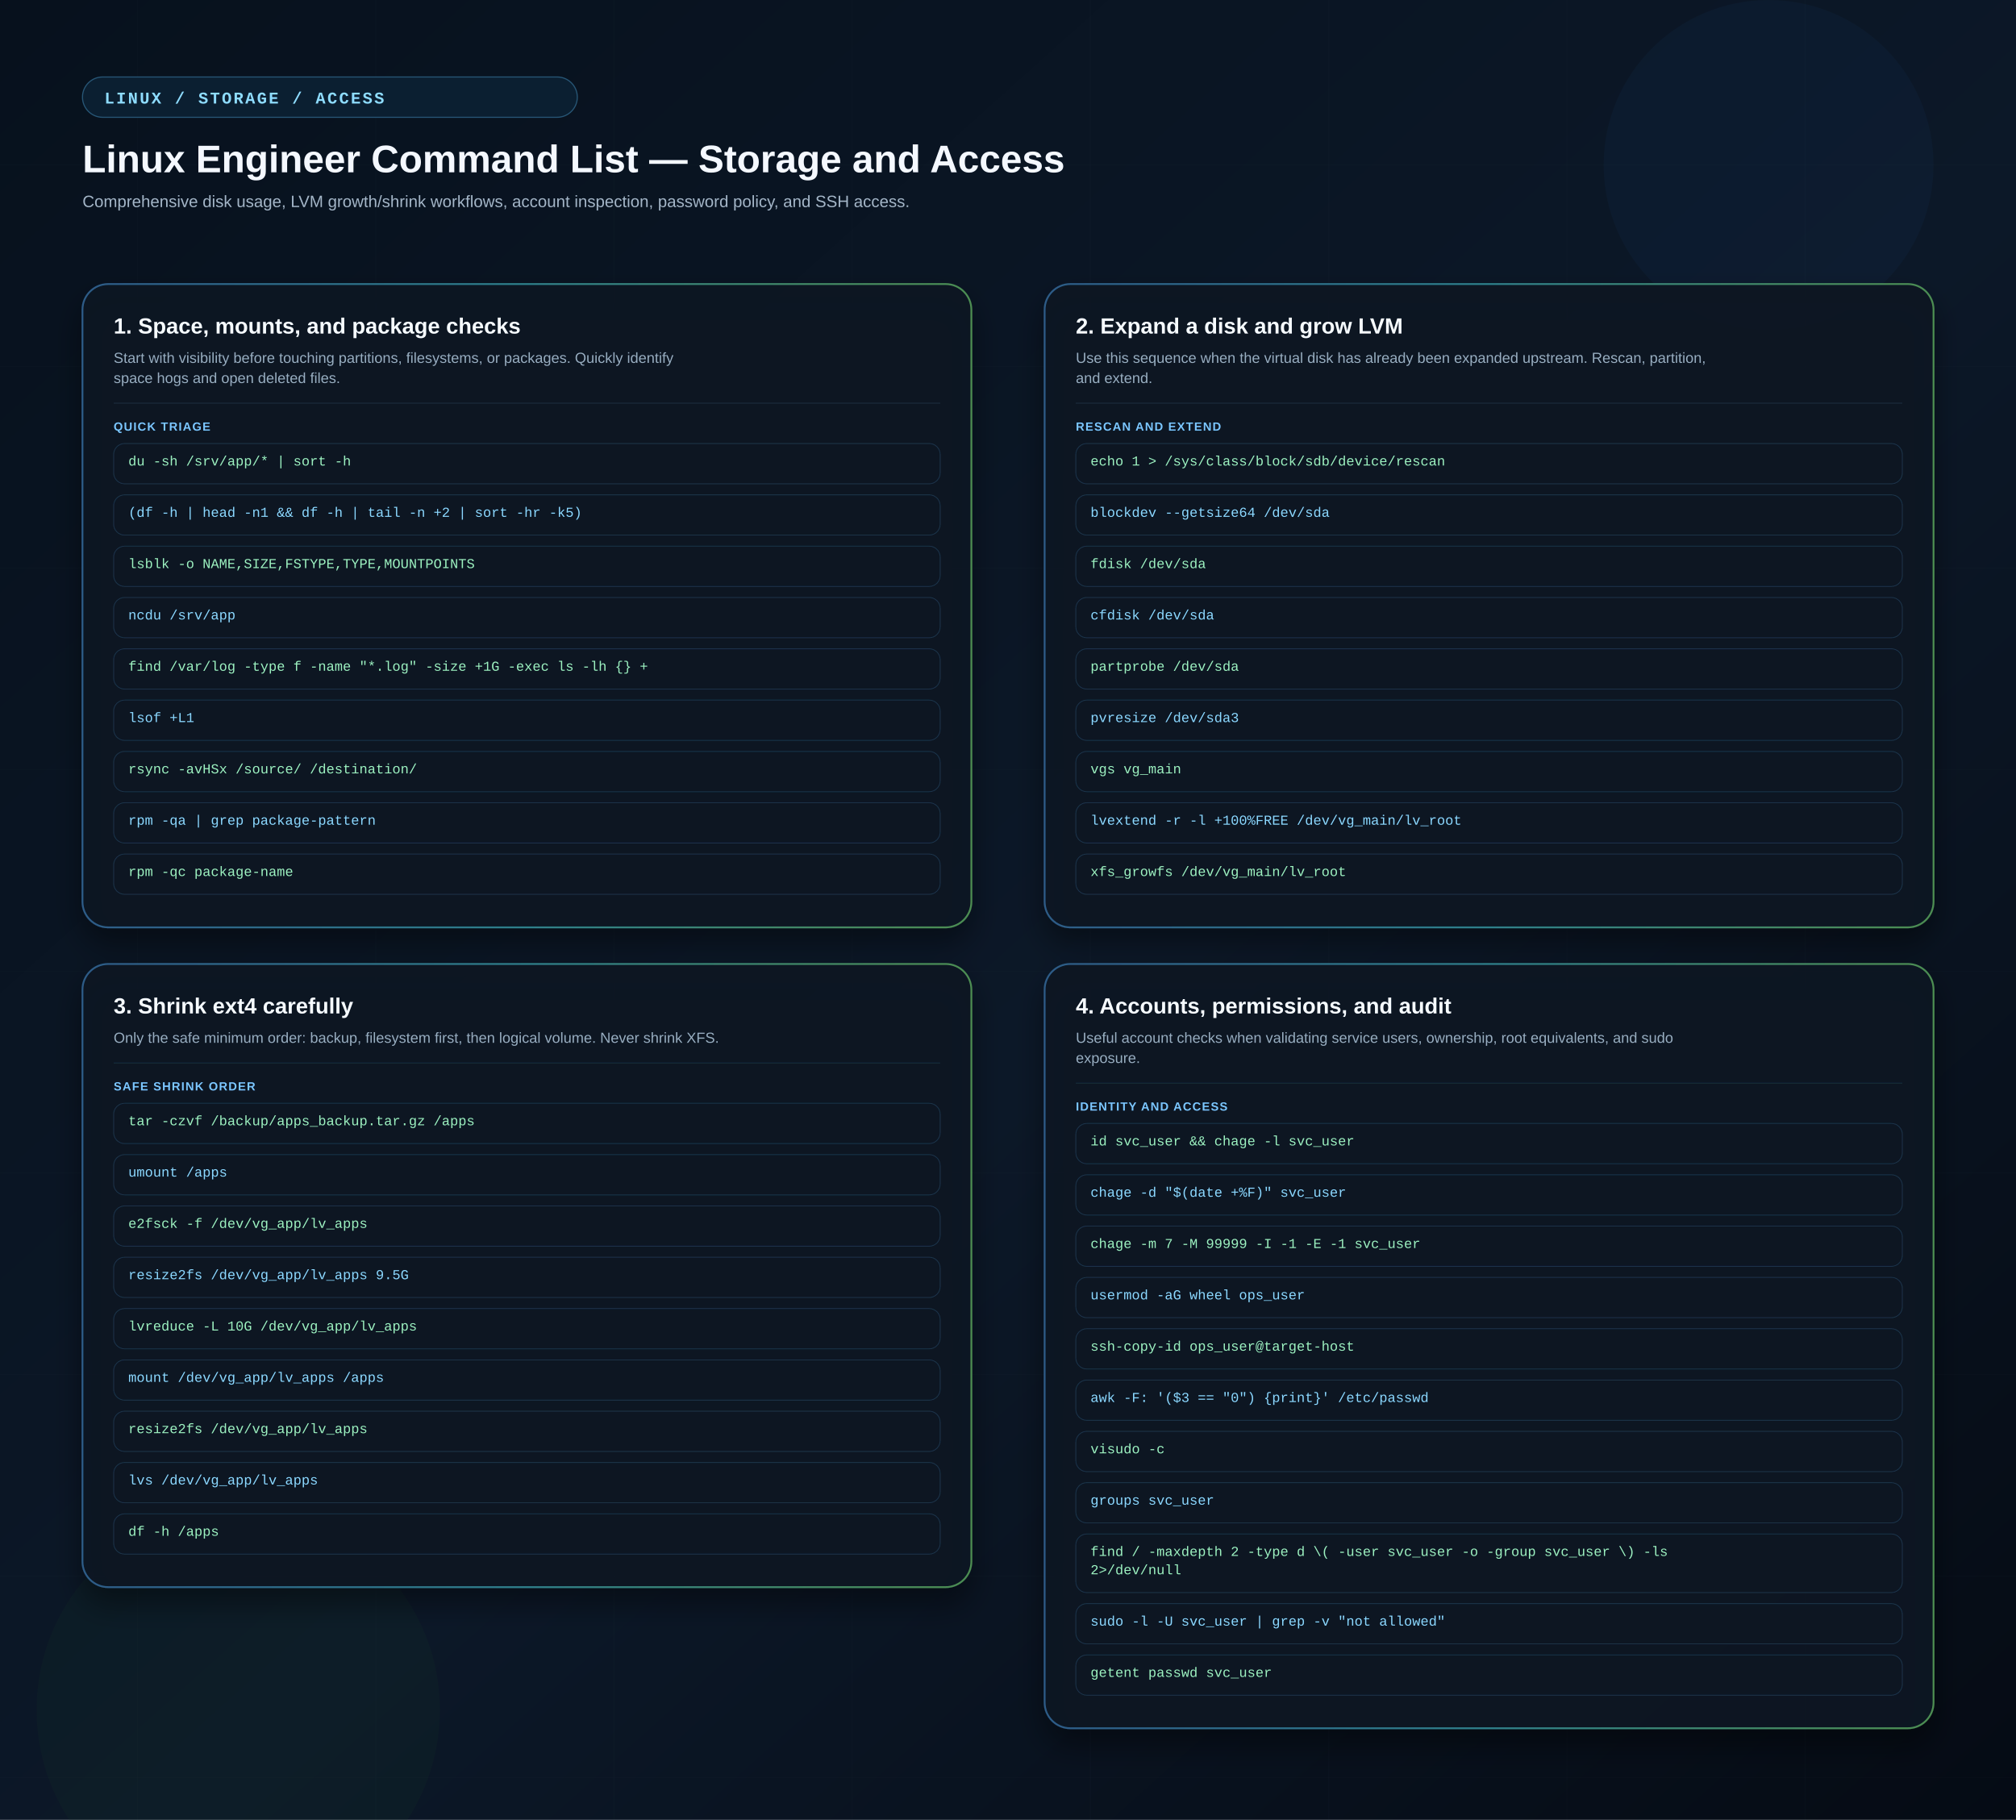
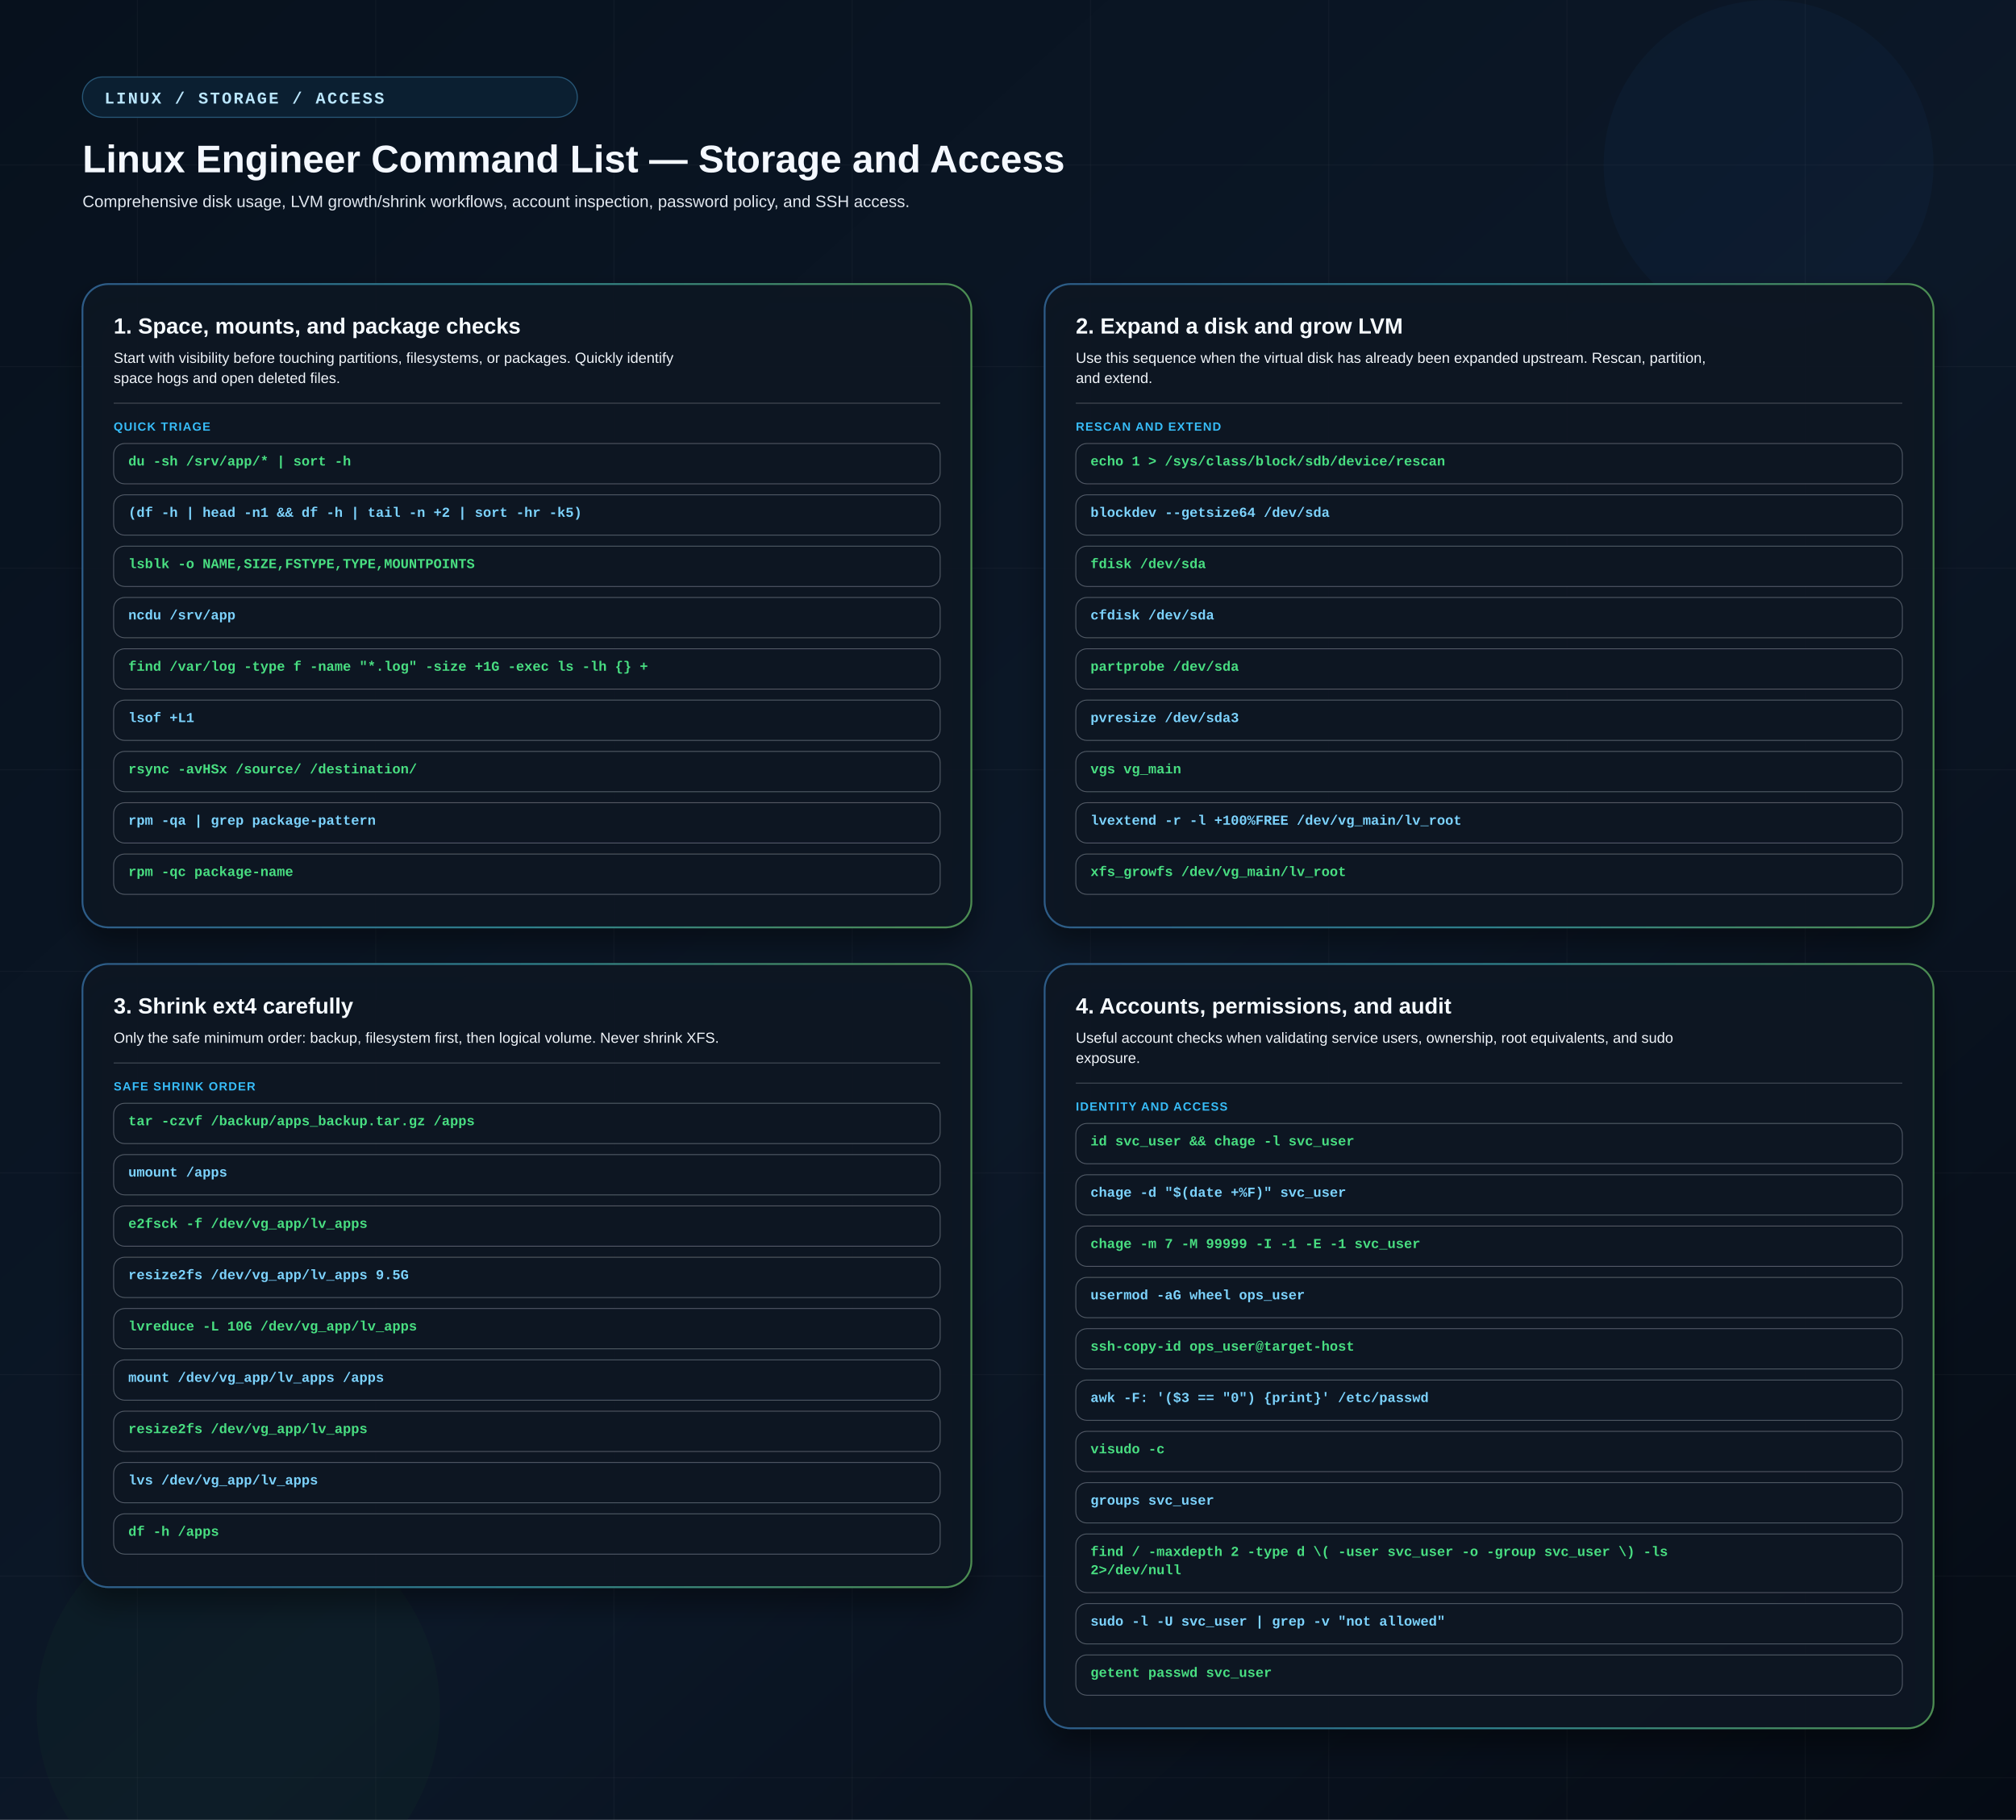
<svg xmlns="http://www.w3.org/2000/svg" width="2200" height="1986" viewBox="0 0 2200 1986" role="img" aria-label="Linux Engineer Command List — Storage and Access poster">\n
  <defs>
    <linearGradient id="bg" x1="0%" y1="0%" x2="100%" y2="100%">
      <stop offset="0%" stop-color="#07111d" />
      <stop offset="55%" stop-color="#0c1828" />
      <stop offset="100%" stop-color="#050b14" />
    </linearGradient>
    <linearGradient id="stroke" x1="0%" y1="0%" x2="100%" y2="0%">
      <stop offset="0%" stop-color="#2d5b87" />
      <stop offset="50%" stop-color="#2f7f8a" />
      <stop offset="100%" stop-color="#4d8d51" />
    </linearGradient>
    <filter id="shadow" x="-20%" y="-20%" width="140%" height="140%">
      <feDropShadow dx="0" dy="18" stdDeviation="16" flood-color="#02060d" flood-opacity="0.42" />
    </filter>
    <style>
      .title { font: 700 42px "Segoe UI", Arial, sans-serif; fill: #f4f8ff; }
-       .subtitle { font: 400 18px "Segoe UI", Arial, sans-serif; fill: #a4b6c8; }
-       .badge { font: 700 18px "Consolas", "Courier New", monospace; fill: #8edcff; letter-spacing: 2px; }
+       .subtitle { font: 400 18px "Segoe UI", Arial, sans-serif; fill: #e2e8f0; }
+       .badge { font: 700 18px "Consolas", "Courier New", monospace; fill: #bae6fd; letter-spacing: 2px; }
      .panel { fill: rgba(10, 20, 33, 0.94); stroke: url(#stroke); stroke-width: 2; }
      .panel-title { font: 700 24px "Segoe UI", Arial, sans-serif; fill: #f6fbff; }
-       .panel-copy { font: 400 16px "Segoe UI", Arial, sans-serif; fill: #99aec0; }
-       .label { font: 700 13px "Segoe UI", Arial, sans-serif; fill: #7bc7ff; letter-spacing: 1px; }
-       .cmd { font: 400 15px "Consolas", "Courier New", monospace; fill: #9ef2bf; }
-       .cmd-alt { font: 400 15px "Consolas", "Courier New", monospace; fill: #8dd9ff; }
-       .small { font: 400 14px "Consolas", "Courier New", monospace; fill: #90a5b6; }
+       .panel-copy { font: 400 16px "Segoe UI", Arial, sans-serif; fill: #f1f5f9; }
+       .label { font: 700 13px "Segoe UI", Arial, sans-serif; fill: #38bdf8; letter-spacing: 1px; }
+       .cmd { font: 400 15px "Consolas", "Courier New", monospace; fill: #4ade80; font-weight: bold; }
+       .cmd-alt { font: 400 15px "Consolas", "Courier New", monospace; fill: #7dd3fc; font-weight: bold; }
+       .small { font: 400 14px "Consolas", "Courier New", monospace; fill: #cbd5e1; }
      .chip { fill: #0b1f31; stroke: #275676; stroke-width: 1.2; }
-       .grid { stroke: rgba(120, 162, 190, 0.08); stroke-width: 1; }
-       .rule { stroke: rgba(120, 170, 201, 0.18); stroke-width: 1; }
-       .cmd-box { fill: #091524; stroke: rgba(85, 141, 182, 0.25); stroke-width: 1; }
+       .grid { stroke: rgba(255, 255, 255, 0.15); stroke-width: 1; }
+       .rule { stroke: rgba(255, 255, 255, 0.25); stroke-width: 1; }
+       .cmd-box { fill: #091524; stroke: rgba(255, 255, 255, 0.3); stroke-width: 1; }
    </style>
  </defs>
\n<rect width="2200" height="1986" fill="url(#bg)" />\n<g opacity="0.22">\n<path d="M0 180h2200M0 400h2200M0 620h2200M0 840h2200M0 1060h2200M0 1280h2200M0 1500h2200M0 1720h2200M0 1940h2200" class="grid" />\n<path d="M150 0v1986M410 0v1986M670 0v1986M930 0v1986M1190 0v1986M1450 0v1986M1710 0v1986M1970 0v1986" class="grid" />\n</g>\n<circle cx="1930" cy="180" r="180" fill="#123257" opacity="0.16" />\n<circle cx="260" cy="1866" r="220" fill="#193b24" opacity="0.14" />\n<g transform="translate(90 84)">\n<rect x="0" y="0" width="540" height="44" rx="22" class="chip" />\n<text x="24" y="29" class="badge">LINUX / STORAGE / ACCESS</text>\n<text x="0" y="104" class="title">Linux Engineer Command List — Storage and Access</text>\n<text x="0" y="142" class="subtitle">Comprehensive disk usage, LVM growth/shrink workflows, account inspection, password policy, and SSH access.</text>\n</g>\n<g filter="url(#shadow)">\n<g transform="translate(90 310)">\n<rect width="970" height="702" rx="28" class="panel" />\n<text x="34" y="54" class="panel-title">1. Space, mounts, and package checks</text>\n<text x="34" y="86" class="panel-copy">Start with visibility before touching partitions, filesystems, or packages. Quickly identify</text>\n<text x="34" y="108" class="panel-copy">space hogs and open deleted files.</text>\n<line x1="34" y1="130" x2="936" y2="130" class="rule" />\n<text x="34" y="160" class="label">QUICK TRIAGE</text>\n<rect x="34" y="174" width="902" height="44" rx="12" class="cmd-box" />\n<text x="50" y="198" class="cmd">du -sh /srv/app/* | sort -h</text>\n<rect x="34" y="230" width="902" height="44" rx="12" class="cmd-box" />\n<text x="50" y="254" class="cmd-alt">(df -h | head -n1 &amp;&amp; df -h | tail -n +2 | sort -hr -k5)</text>\n<rect x="34" y="286" width="902" height="44" rx="12" class="cmd-box" />\n<text x="50" y="310" class="cmd">lsblk -o NAME,SIZE,FSTYPE,TYPE,MOUNTPOINTS</text>\n<rect x="34" y="342" width="902" height="44" rx="12" class="cmd-box" />\n<text x="50" y="366" class="cmd-alt">ncdu /srv/app</text>\n<rect x="34" y="398" width="902" height="44" rx="12" class="cmd-box" />\n<text x="50" y="422" class="cmd">find /var/log -type f -name "*.log" -size +1G -exec ls -lh {} +</text>\n<rect x="34" y="454" width="902" height="44" rx="12" class="cmd-box" />\n<text x="50" y="478" class="cmd-alt">lsof +L1</text>\n<rect x="34" y="510" width="902" height="44" rx="12" class="cmd-box" />\n<text x="50" y="534" class="cmd">rsync -avHSx /source/ /destination/</text>\n<rect x="34" y="566" width="902" height="44" rx="12" class="cmd-box" />\n<text x="50" y="590" class="cmd-alt">rpm -qa | grep package-pattern</text>\n<rect x="34" y="622" width="902" height="44" rx="12" class="cmd-box" />\n<text x="50" y="646" class="cmd">rpm -qc package-name</text>\n</g>\n<g transform="translate(1140 310)">\n<rect width="970" height="702" rx="28" class="panel" />\n<text x="34" y="54" class="panel-title">2. Expand a disk and grow LVM</text>\n<text x="34" y="86" class="panel-copy">Use this sequence when the virtual disk has already been expanded upstream. Rescan, partition,</text>\n<text x="34" y="108" class="panel-copy">and extend.</text>\n<line x1="34" y1="130" x2="936" y2="130" class="rule" />\n<text x="34" y="160" class="label">RESCAN AND EXTEND</text>\n<rect x="34" y="174" width="902" height="44" rx="12" class="cmd-box" />\n<text x="50" y="198" class="cmd">echo 1 &gt; /sys/class/block/sdb/device/rescan</text>\n<rect x="34" y="230" width="902" height="44" rx="12" class="cmd-box" />\n<text x="50" y="254" class="cmd-alt">blockdev --getsize64 /dev/sda</text>\n<rect x="34" y="286" width="902" height="44" rx="12" class="cmd-box" />\n<text x="50" y="310" class="cmd">fdisk /dev/sda</text>\n<rect x="34" y="342" width="902" height="44" rx="12" class="cmd-box" />\n<text x="50" y="366" class="cmd-alt">cfdisk /dev/sda</text>\n<rect x="34" y="398" width="902" height="44" rx="12" class="cmd-box" />\n<text x="50" y="422" class="cmd">partprobe /dev/sda</text>\n<rect x="34" y="454" width="902" height="44" rx="12" class="cmd-box" />\n<text x="50" y="478" class="cmd-alt">pvresize /dev/sda3</text>\n<rect x="34" y="510" width="902" height="44" rx="12" class="cmd-box" />\n<text x="50" y="534" class="cmd">vgs vg_main</text>\n<rect x="34" y="566" width="902" height="44" rx="12" class="cmd-box" />\n<text x="50" y="590" class="cmd-alt">lvextend -r -l +100%FREE /dev/vg_main/lv_root</text>\n<rect x="34" y="622" width="902" height="44" rx="12" class="cmd-box" />\n<text x="50" y="646" class="cmd">xfs_growfs /dev/vg_main/lv_root</text>\n</g>\n<g transform="translate(90 1052)">\n<rect width="970" height="680" rx="28" class="panel" />\n<text x="34" y="54" class="panel-title">3. Shrink ext4 carefully</text>\n<text x="34" y="86" class="panel-copy">Only the safe minimum order: backup, filesystem first, then logical volume. Never shrink XFS.</text>\n<line x1="34" y1="108" x2="936" y2="108" class="rule" />\n<text x="34" y="138" class="label">SAFE SHRINK ORDER</text>\n<rect x="34" y="152" width="902" height="44" rx="12" class="cmd-box" />\n<text x="50" y="176" class="cmd">tar -czvf /backup/apps_backup.tar.gz /apps</text>\n<rect x="34" y="208" width="902" height="44" rx="12" class="cmd-box" />\n<text x="50" y="232" class="cmd-alt">umount /apps</text>\n<rect x="34" y="264" width="902" height="44" rx="12" class="cmd-box" />\n<text x="50" y="288" class="cmd">e2fsck -f /dev/vg_app/lv_apps</text>\n<rect x="34" y="320" width="902" height="44" rx="12" class="cmd-box" />\n<text x="50" y="344" class="cmd-alt">resize2fs /dev/vg_app/lv_apps 9.5G</text>\n<rect x="34" y="376" width="902" height="44" rx="12" class="cmd-box" />\n<text x="50" y="400" class="cmd">lvreduce -L 10G /dev/vg_app/lv_apps</text>\n<rect x="34" y="432" width="902" height="44" rx="12" class="cmd-box" />\n<text x="50" y="456" class="cmd-alt">mount /dev/vg_app/lv_apps /apps</text>\n<rect x="34" y="488" width="902" height="44" rx="12" class="cmd-box" />\n<text x="50" y="512" class="cmd">resize2fs /dev/vg_app/lv_apps</text>\n<rect x="34" y="544" width="902" height="44" rx="12" class="cmd-box" />\n<text x="50" y="568" class="cmd-alt">lvs /dev/vg_app/lv_apps</text>\n<rect x="34" y="600" width="902" height="44" rx="12" class="cmd-box" />\n<text x="50" y="624" class="cmd">df -h /apps</text>\n</g>\n<g transform="translate(1140 1052)">\n<rect width="970" height="834" rx="28" class="panel" />\n<text x="34" y="54" class="panel-title">4. Accounts, permissions, and audit</text>\n<text x="34" y="86" class="panel-copy">Useful account checks when validating service users, ownership, root equivalents, and sudo</text>\n<text x="34" y="108" class="panel-copy">exposure.</text>\n<line x1="34" y1="130" x2="936" y2="130" class="rule" />\n<text x="34" y="160" class="label">IDENTITY AND ACCESS</text>\n<rect x="34" y="174" width="902" height="44" rx="12" class="cmd-box" />\n<text x="50" y="198" class="cmd">id svc_user &amp;&amp; chage -l svc_user</text>\n<rect x="34" y="230" width="902" height="44" rx="12" class="cmd-box" />\n<text x="50" y="254" class="cmd-alt">chage -d "$(date +%F)" svc_user</text>\n<rect x="34" y="286" width="902" height="44" rx="12" class="cmd-box" />\n<text x="50" y="310" class="cmd">chage -m 7 -M 99999 -I -1 -E -1 svc_user</text>\n<rect x="34" y="342" width="902" height="44" rx="12" class="cmd-box" />\n<text x="50" y="366" class="cmd-alt">usermod -aG wheel ops_user</text>\n<rect x="34" y="398" width="902" height="44" rx="12" class="cmd-box" />\n<text x="50" y="422" class="cmd">ssh-copy-id ops_user@target-host</text>\n<rect x="34" y="454" width="902" height="44" rx="12" class="cmd-box" />\n<text x="50" y="478" class="cmd-alt">awk -F: '($3 == "0") {print}' /etc/passwd</text>\n<rect x="34" y="510" width="902" height="44" rx="12" class="cmd-box" />\n<text x="50" y="534" class="cmd">visudo -c</text>\n<rect x="34" y="566" width="902" height="44" rx="12" class="cmd-box" />\n<text x="50" y="590" class="cmd-alt">groups svc_user</text>\n<rect x="34" y="622" width="902" height="64" rx="12" class="cmd-box" />\n<text x="50" y="646" class="cmd">find / -maxdepth 2 -type d \( -user svc_user -o -group svc_user \) -ls</text>\n<text x="50" y="666" class="cmd">2&gt;/dev/null</text>\n<rect x="34" y="698" width="902" height="44" rx="12" class="cmd-box" />\n<text x="50" y="722" class="cmd-alt">sudo -l -U svc_user | grep -v "not allowed"</text>\n<rect x="34" y="754" width="902" height="44" rx="12" class="cmd-box" />\n<text x="50" y="778" class="cmd">getent passwd svc_user</text>\n</g>\n</g>\n</svg>
